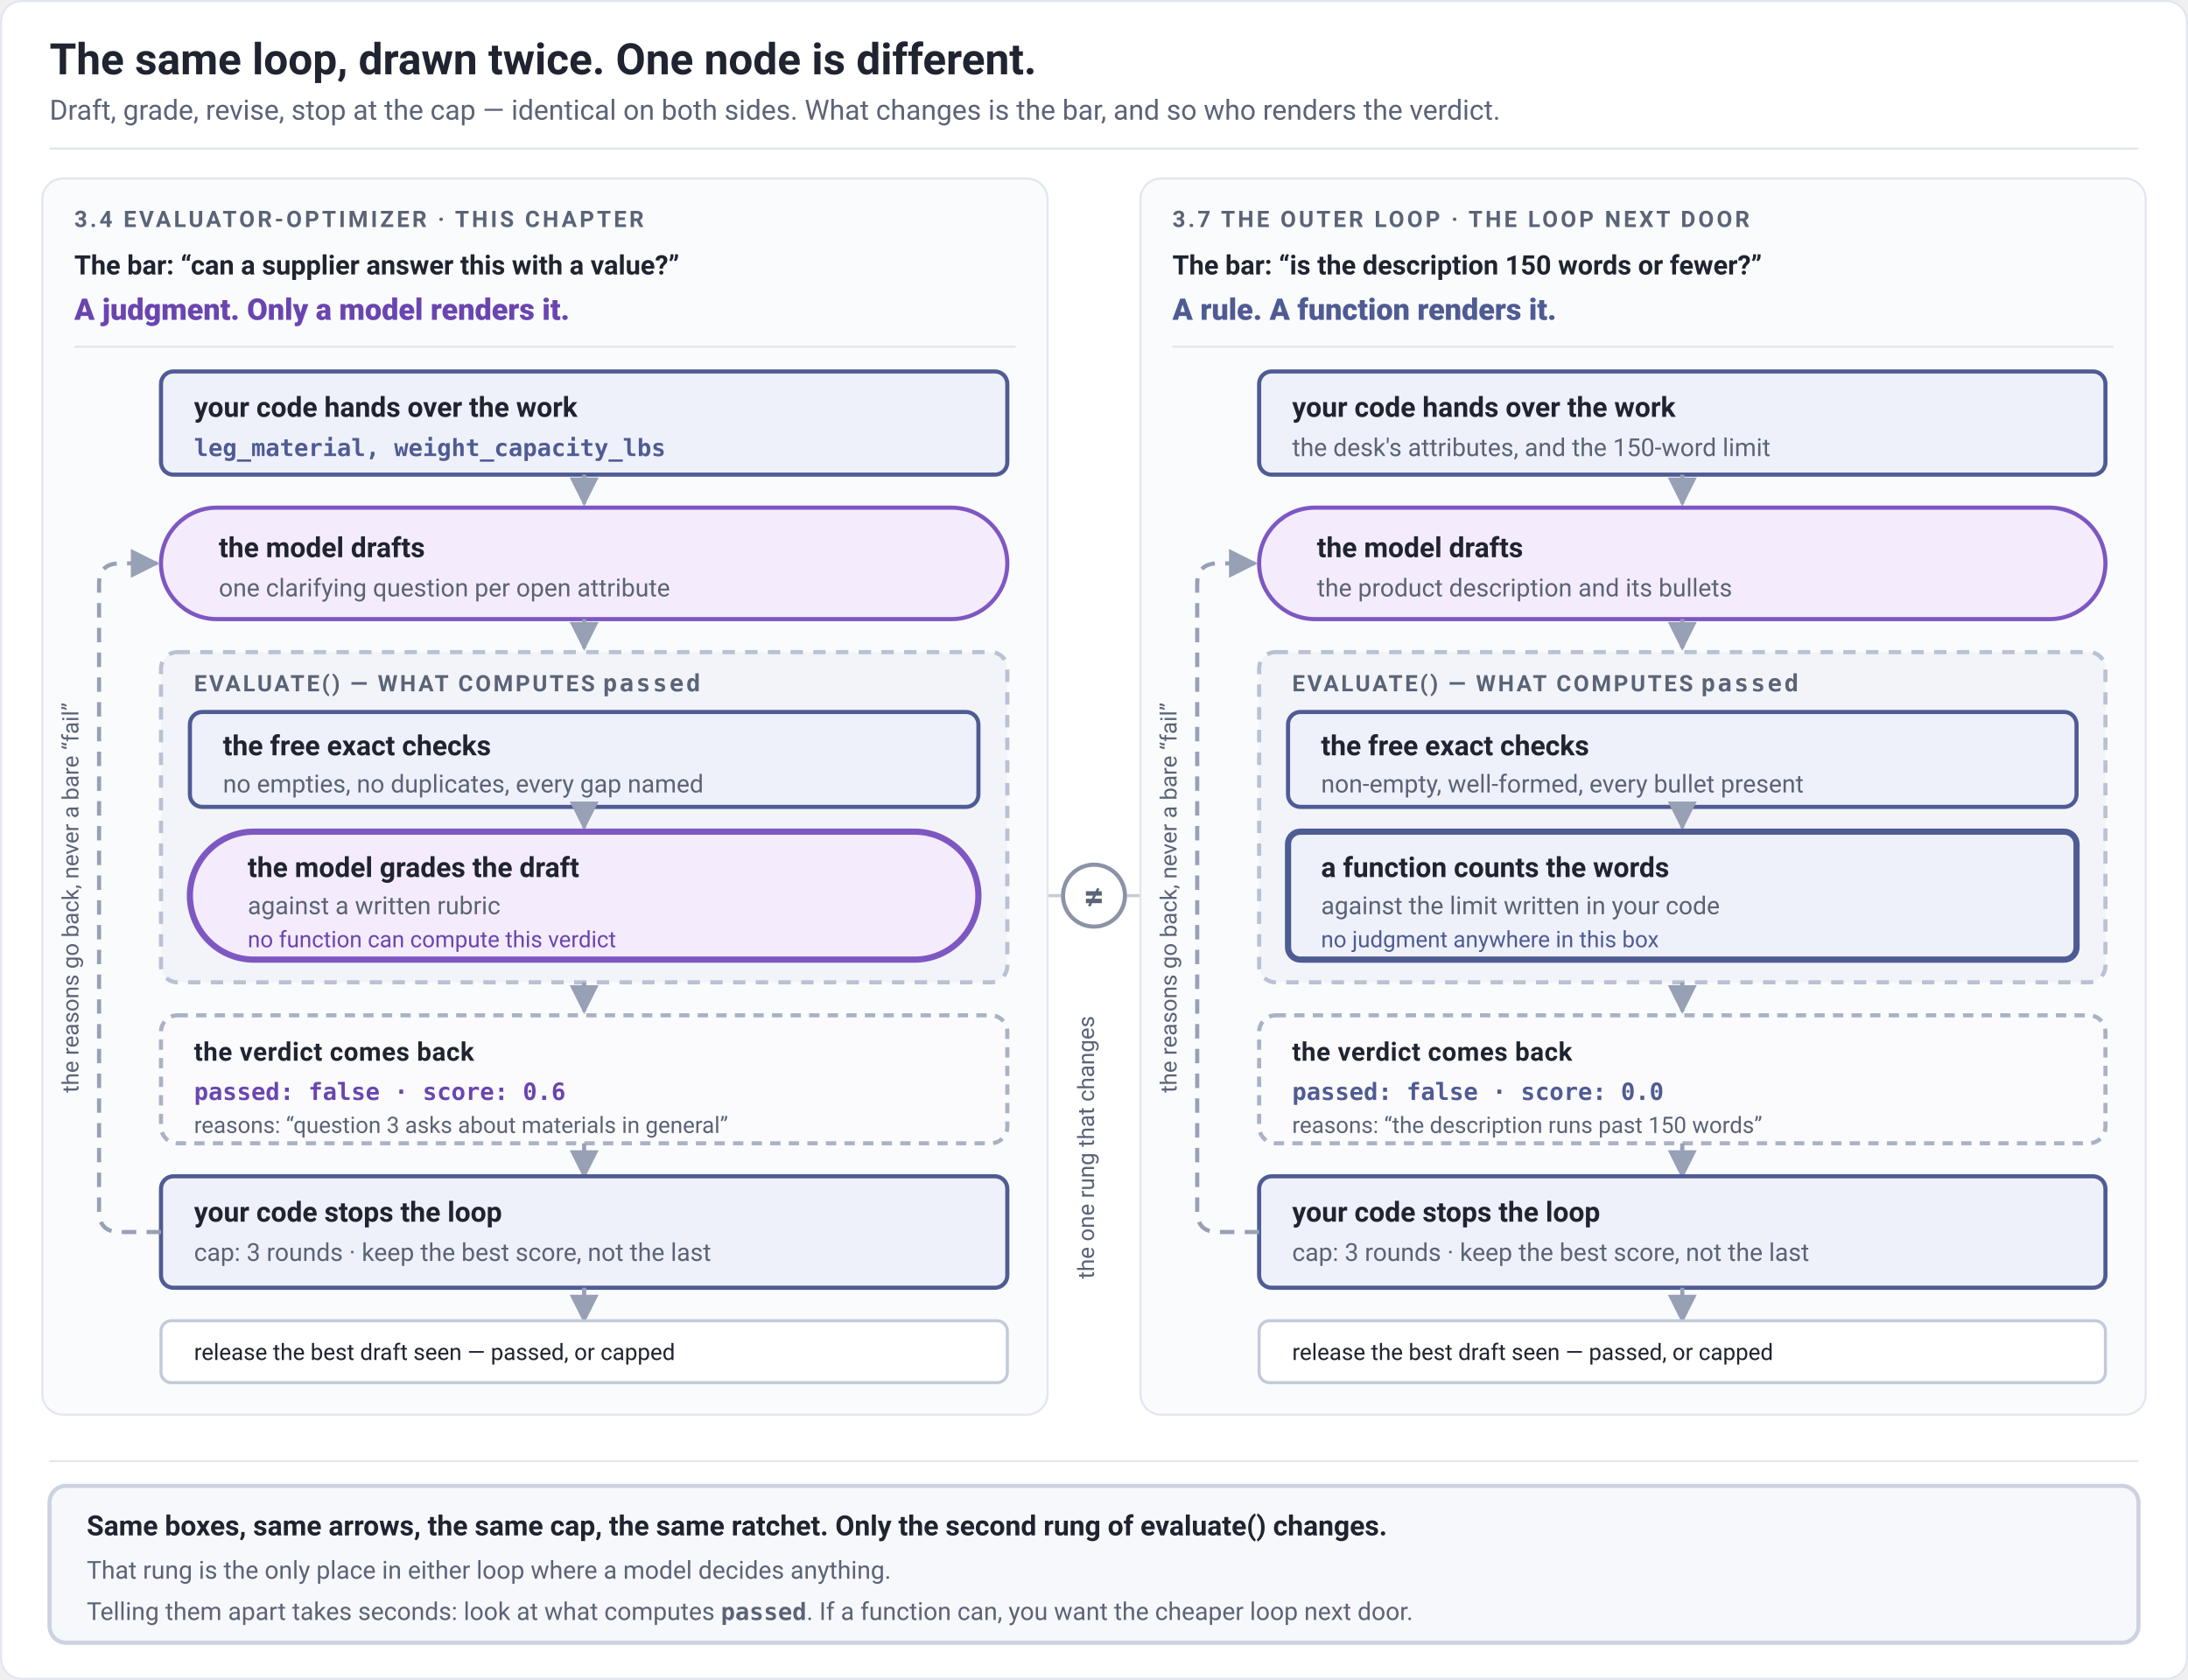
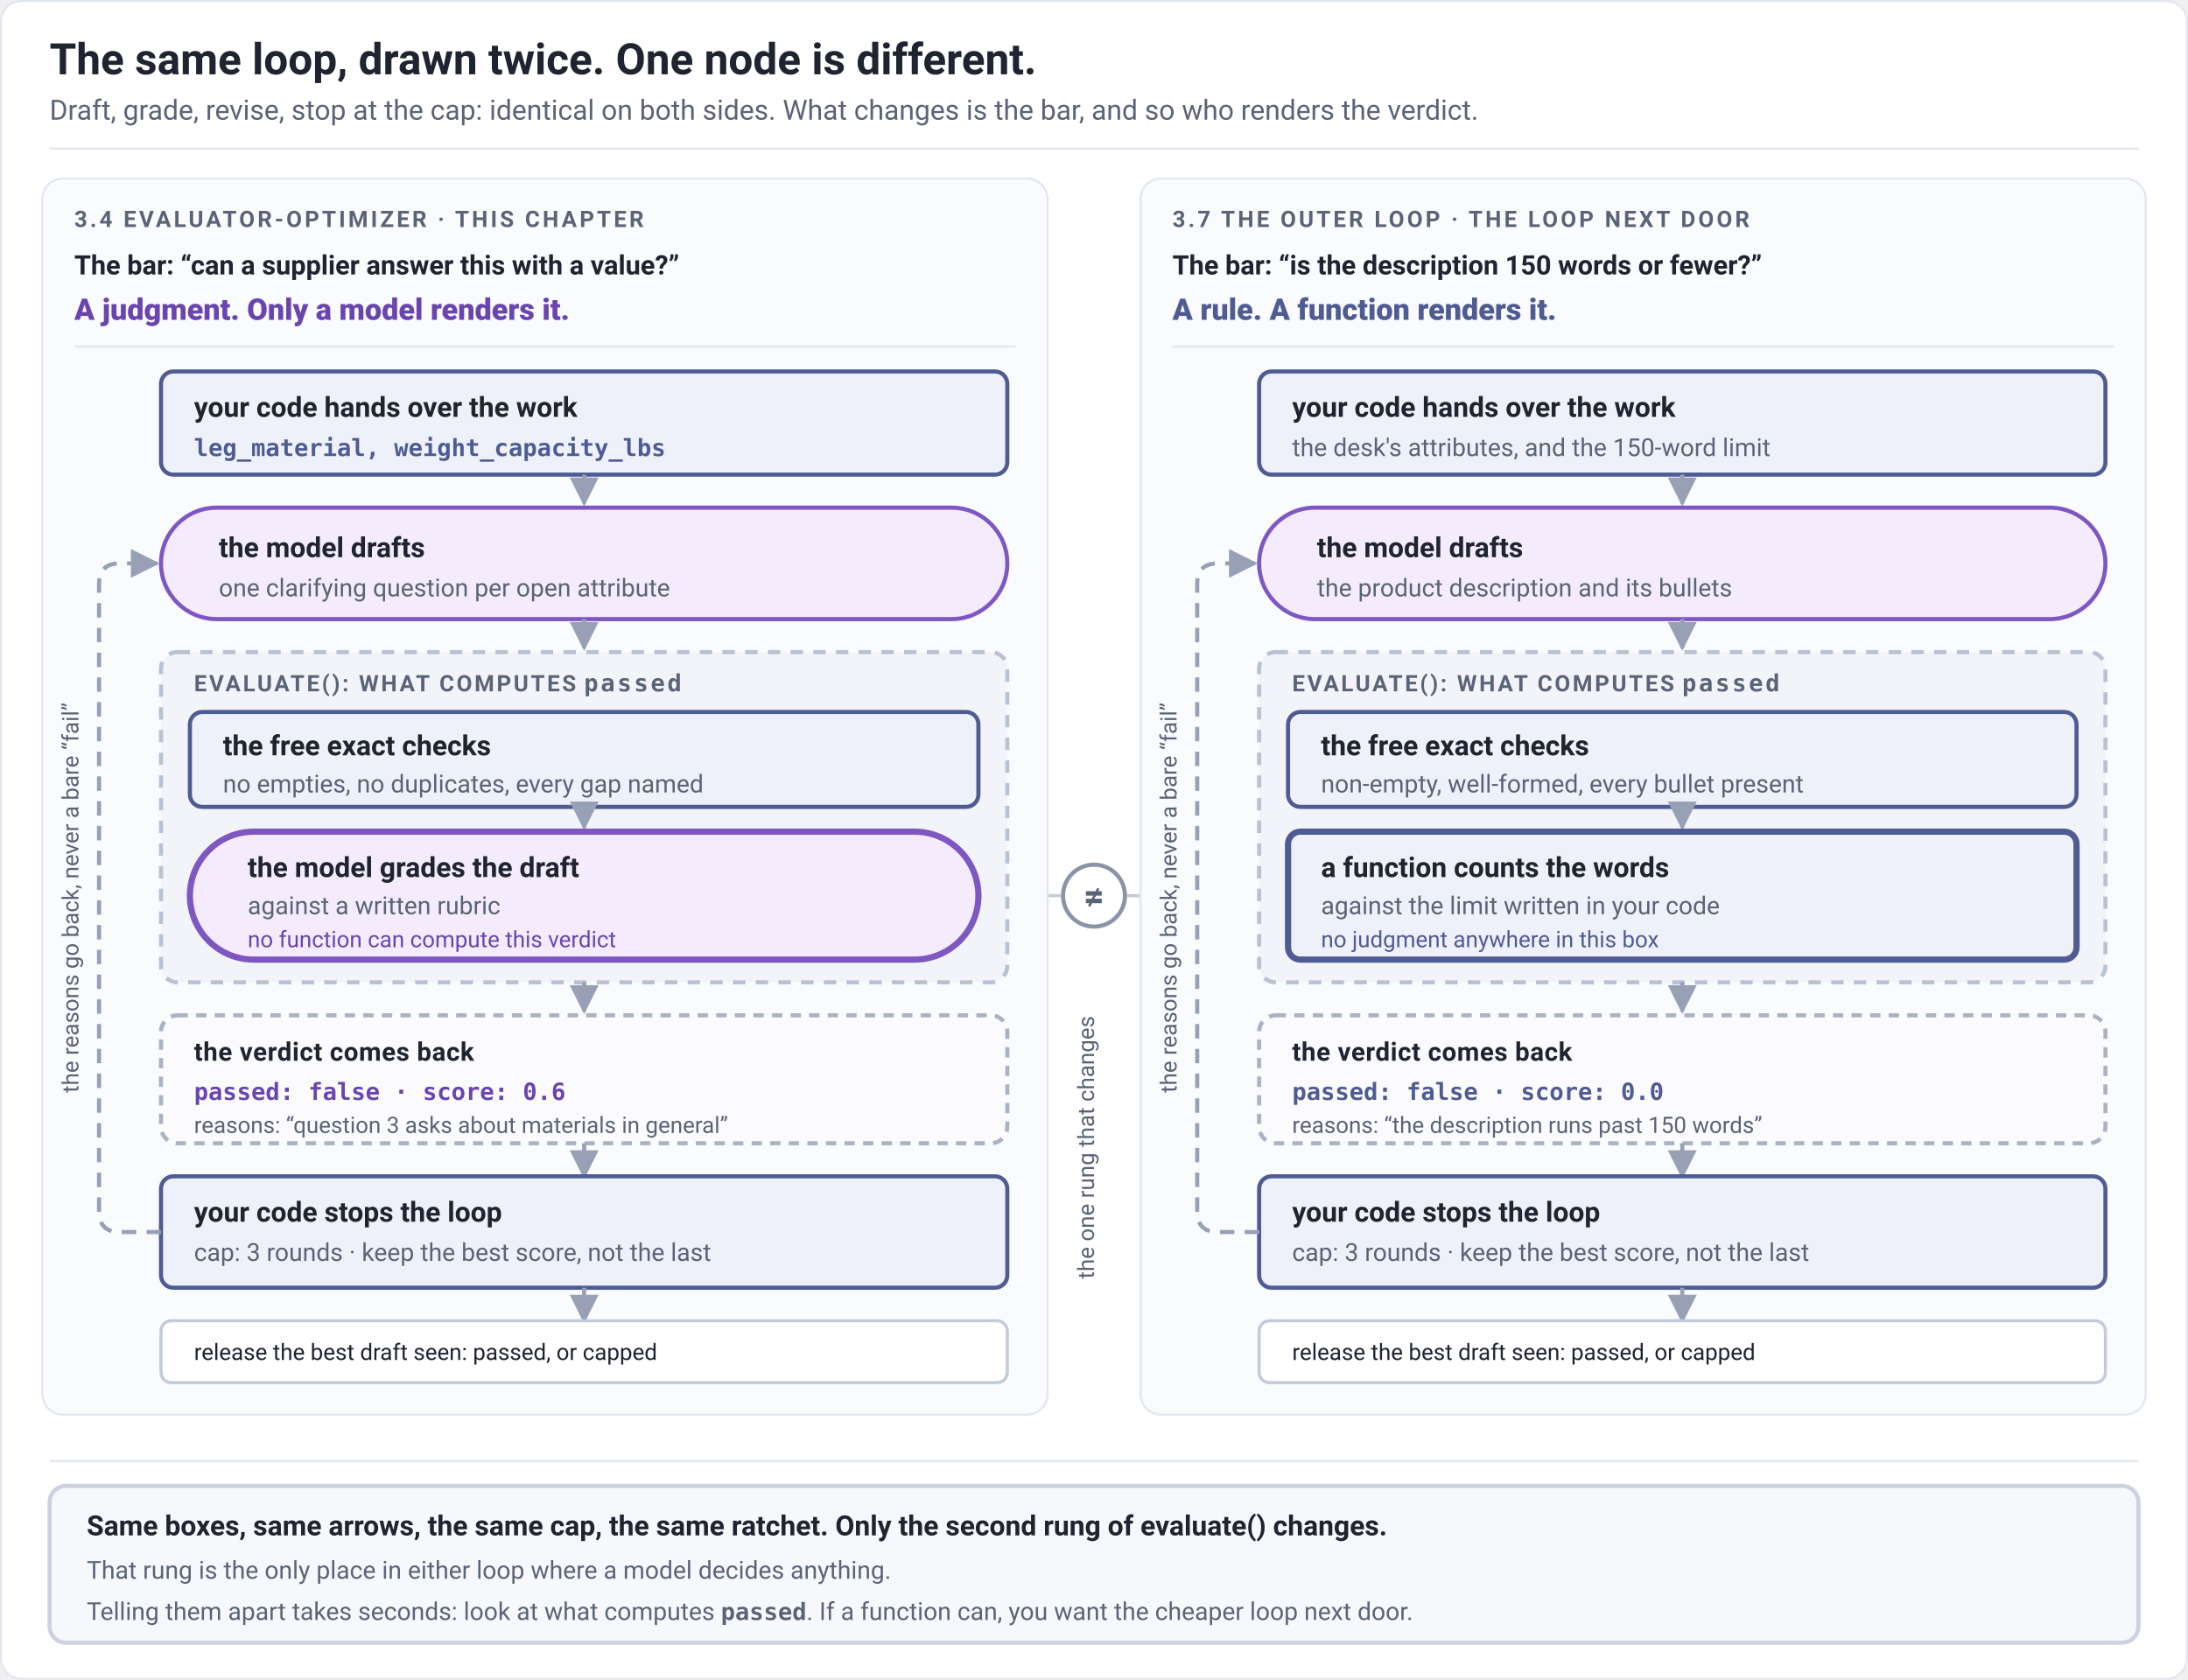
<svg xmlns="http://www.w3.org/2000/svg" viewBox="0 0 1060 814" width="1060" height="814" role="img" aria-labelledby="eoTtl eoDesc">
  <style>
  text { font-family: system-ui, -apple-system, "Segoe UI", Roboto, sans-serif; }
  .h1 { font-size: 21px; font-weight: 700; }
  .h2 { font-size: 13.5px; }
  .col-k { font-size: 11px; font-weight: 700; letter-spacing: .12em; }
  .cont-k { font-size: 11px; font-weight: 700; letter-spacing: .1em; }
  .bar-t { font-size: 13px; font-weight: 600; }
  .verdict-t { font-size: 14.5px; font-weight: 800; }
  .box-t { font-size: 13.5px; font-weight: 700; }
  .card-t { font-size: 12.5px; font-weight: 700; letter-spacing: .02em; }
  .sub { font-size: 12px; }
  .sub-s { font-size: 11px; }
  .hand-t { font-size: 11px; }
  .mono-s { font-family: ui-monospace, SFMono-Regular, Menlo, Consolas, monospace; font-size: 11.5px; font-weight: 600; }
  .badge-t { font-size: 17px; font-weight: 800; }
  .foot-t { font-size: 13.5px; font-weight: 700; }

  .code-box, .model-box, .soft-box, .well { stroke-width: 2; }
  .data-box { stroke-width: 2; stroke-dasharray: 5 4; }
  .swap { stroke-width: 3; }
  .well { stroke-dasharray: 6 5; }
  .hand-box { stroke-width: 1.5; }
  .wire { fill: none; stroke-width: 2; }
  .wire-back { fill: none; stroke-width: 2; stroke-dasharray: 7 5; }
  .rule { stroke-width: 1; }
  .badge { stroke-width: 2; }
  .nub { fill: none; stroke-width: 1.5; opacity: .55; }

  .page-bg { fill: #ffffff; stroke: #e2e6ef; stroke-width: 1; }
  .panel-bg { fill: #fafbfd; stroke: #e2e6ef; stroke-width: 1; }
  .well { fill: #f2f4f9; stroke: #b9c1d3; }
  .code-box { fill: #eef1f9; stroke: #4f5b93; }
  .model-box { fill: #f4ecfc; stroke: #7e57c2; }
  .data-box { fill: #fbfbfd; stroke: #aab2c4; }
  .soft-box { fill: #f7f8fb; stroke: #ccd2e0; }
  .hand-box { fill: #ffffff; stroke: #c3cad9; }
  .badge { fill: #ffffff; stroke: #8b93a6; }
  .txt { fill: #1f2430; }
  .txt-mute { fill: #5b6377; }
  .txt-code { fill: #4f5b93; }
  .txt-model { fill: #6a45b0; }
  .wire { stroke: #97a0b5; }  .mk-wire { fill: #97a0b5; }
  .wire-back { stroke: #97a0b5; }
  .nub { stroke: #97a0b5; }
  .rule { stroke: #e2e6ef; }
  .dot-model { fill: #7e57c2; }
  .dot-code { fill: #4f5b93; }

  @media (prefers-color-scheme: dark) {
  .page-bg { fill: #21222c; stroke: #2b3140; }
  .panel-bg { fill: #1d1f29; stroke: #2b3140; }
  .well { fill: #191b24; stroke: #3a4155; }
  .code-box { fill: #262b3d; stroke: #939ed4; }
  .model-box { fill: #332a4a; stroke: #b39ddb; }
  .data-box { fill: #1b1f29; stroke: #5a6478; }
  .soft-box { fill: #1b1f29; stroke: #3a4155; }
  .hand-box { fill: #1b1f29; stroke: #4a5266; }
  .badge { fill: #21222c; stroke: #a2abc0; }
  .txt { fill: #e6e8ee; }
  .txt-mute { fill: #a2abc0; }
  .txt-code { fill: #939ed4; }
  .txt-model { fill: #c4aee8; }
  .wire { stroke: #78829a; }  .mk-wire { fill: #78829a; }
  .wire-back { stroke: #78829a; }
  .nub { stroke: #78829a; }
  .rule { stroke: #2b3140; }
  .dot-model { fill: #b39ddb; }
  .dot-code { fill: #939ed4; }
  }
  </style>
  <defs>
    <marker id="eoAr" viewBox="0 0 10 10" refX="9" refY="5" markerWidth="7" markerHeight="7" orient="auto-start-reverse">
      <path d="M 0 0 L 10 5 L 0 10 z" class="mk-wire" />
    </marker>
  </defs>
  <rect class="page-bg" x="0.5" y="0.5" width="1059" height="813" rx="10" />
  <text class="h1 txt" x="24" y="36">The same loop, drawn twice. One node is different.</text>
-   <text class="h2 txt-mute" x="24" y="58">Draft, grade, revise, stop at the cap — identical on both sides. What changes is the bar, and so who renders the verdict.</text>
+   <text class="h2 txt-mute" x="24" y="58">Draft, grade, revise, stop at the cap: identical on both sides. What changes is the bar, and so who renders the verdict.</text>
  <line class="rule" x1="24" y1="72" x2="1036" y2="72" />
  <rect class="panel-bg" x="20.5" y="86.5" width="487" height="599" rx="10" />
  <text class="col-k txt-mute" x="36" y="110">3.4 EVALUATOR-OPTIMIZER · THIS CHAPTER</text>
  <text class="bar-t txt" x="36" y="133">The bar: “can a supplier answer this with a value?”</text>
  <text class="verdict-t txt-model" x="36" y="155">A judgment. Only a model renders it.</text>
  <line class="rule" x1="36" y1="168" x2="492" y2="168" />
  <rect class="code-box" x="78" y="180" width="410" height="50" rx="6" />
  <text class="box-t txt" x="94" y="202">your code hands over the work</text>
  <text class="mono-s txt-code" x="94" y="221">leg_material, weight_capacity_lbs</text>
  <line class="wire" x1="283" y1="230" x2="283" y2="244" marker-end="url(#eoAr)" />
  <rect class="model-box" x="78" y="246" width="410" height="54" rx="27" />
  <text class="box-t txt" x="106" y="270">the model drafts</text>
  <text class="sub txt-mute" x="106" y="289">one clarifying question per open attribute</text>
  <line class="wire" x1="283" y1="300" x2="283" y2="314" marker-end="url(#eoAr)" />
  <rect class="well" x="78" y="316" width="410" height="160" rx="8" />
-   <text class="cont-k txt-mute" x="94" y="335">EVALUATE() — WHAT COMPUTES <tspan class="mono-s">passed</tspan>
+   <text class="cont-k txt-mute" x="94" y="335">EVALUATE(): WHAT COMPUTES <tspan class="mono-s">passed</tspan>
  </text>
  <rect class="code-box" x="92" y="345" width="382" height="46" rx="6" />
  <text class="box-t txt" x="108" y="366">the free exact checks</text>
  <text class="sub txt-mute" x="108" y="384">no empties, no duplicates, every gap named</text>
  <line class="wire" x1="283" y1="391" x2="283" y2="401" marker-end="url(#eoAr)" />
  <rect class="model-box swap" x="92" y="403" width="382" height="62" rx="31" />
  <text class="box-t txt" x="120" y="425">the model grades the draft</text>
  <text class="sub txt-mute" x="120" y="443">against a written rubric</text>
  <text class="sub-s txt-model" x="120" y="459">no function can compute this verdict</text>
  <line class="wire" x1="283" y1="476" x2="283" y2="490" marker-end="url(#eoAr)" />
  <rect class="data-box" x="78" y="492" width="410" height="62" rx="8" />
  <text class="card-t txt" x="94" y="514">the verdict comes back</text>
  <text class="mono-s txt-model" x="94" y="533">passed: false · score: 0.6</text>
  <text class="sub-s txt-mute" x="94" y="549">reasons: “question 3 asks about materials in general”</text>
  <line class="wire" x1="283" y1="554" x2="283" y2="570" marker-end="url(#eoAr)" />
  <rect class="code-box" x="78" y="570" width="410" height="54" rx="6" />
  <text class="box-t txt" x="94" y="592">your code stops the loop</text>
  <text class="sub txt-mute" x="94" y="611">cap: 3 rounds · keep the best score, not the last</text>
  <line class="wire" x1="283" y1="624" x2="283" y2="640" marker-end="url(#eoAr)" />
  <rect class="hand-box" x="78" y="640" width="410" height="30" rx="5" />
-   <text class="hand-t txt" x="94" y="659">release the best draft seen — passed, or capped</text>
+   <text class="hand-t txt" x="94" y="659">release the best draft seen: passed, or capped</text>
  <path class="wire-back" d="M 78 597 H 58 Q 48 597 48 587 V 283 Q 48 273 58 273 H 76" marker-end="url(#eoAr)" />
  <text class="sub-s txt-mute" x="38" y="435" text-anchor="middle" transform="rotate(-90 38 435)">the reasons go back, never a bare “fail”</text>
  <rect class="panel-bg" x="552.5" y="86.5" width="487" height="599" rx="10" />
  <text class="col-k txt-mute" x="568" y="110">3.7 THE OUTER LOOP · THE LOOP NEXT DOOR</text>
  <text class="bar-t txt" x="568" y="133">The bar: “is the description 150 words or fewer?”</text>
  <text class="verdict-t txt-code" x="568" y="155">A rule. A function renders it.</text>
  <line class="rule" x1="568" y1="168" x2="1024" y2="168" />
  <rect class="code-box" x="610" y="180" width="410" height="50" rx="6" />
  <text class="box-t txt" x="626" y="202">your code hands over the work</text>
  <text class="sub txt-mute" x="626" y="221">the desk's attributes, and the 150-word limit</text>
  <line class="wire" x1="815" y1="230" x2="815" y2="244" marker-end="url(#eoAr)" />
  <rect class="model-box" x="610" y="246" width="410" height="54" rx="27" />
  <text class="box-t txt" x="638" y="270">the model drafts</text>
  <text class="sub txt-mute" x="638" y="289">the product description and its bullets</text>
  <line class="wire" x1="815" y1="300" x2="815" y2="314" marker-end="url(#eoAr)" />
  <rect class="well" x="610" y="316" width="410" height="160" rx="8" />
-   <text class="cont-k txt-mute" x="626" y="335">EVALUATE() — WHAT COMPUTES <tspan class="mono-s">passed</tspan>
+   <text class="cont-k txt-mute" x="626" y="335">EVALUATE(): WHAT COMPUTES <tspan class="mono-s">passed</tspan>
  </text>
  <rect class="code-box" x="624" y="345" width="382" height="46" rx="6" />
  <text class="box-t txt" x="640" y="366">the free exact checks</text>
  <text class="sub txt-mute" x="640" y="384">non-empty, well-formed, every bullet present</text>
  <line class="wire" x1="815" y1="391" x2="815" y2="401" marker-end="url(#eoAr)" />
  <rect class="code-box swap" x="624" y="403" width="382" height="62" rx="6" />
  <text class="box-t txt" x="640" y="425">a function counts the words</text>
  <text class="sub txt-mute" x="640" y="443">against the limit written in your code</text>
  <text class="sub-s txt-code" x="640" y="459">no judgment anywhere in this box</text>
  <line class="wire" x1="815" y1="476" x2="815" y2="490" marker-end="url(#eoAr)" />
  <rect class="data-box" x="610" y="492" width="410" height="62" rx="8" />
  <text class="card-t txt" x="626" y="514">the verdict comes back</text>
  <text class="mono-s txt-code" x="626" y="533">passed: false · score: 0.0</text>
  <text class="sub-s txt-mute" x="626" y="549">reasons: “the description runs past 150 words”</text>
  <line class="wire" x1="815" y1="554" x2="815" y2="570" marker-end="url(#eoAr)" />
  <rect class="code-box" x="610" y="570" width="410" height="54" rx="6" />
  <text class="box-t txt" x="626" y="592">your code stops the loop</text>
  <text class="sub txt-mute" x="626" y="611">cap: 3 rounds · keep the best score, not the last</text>
  <line class="wire" x1="815" y1="624" x2="815" y2="640" marker-end="url(#eoAr)" />
  <rect class="hand-box" x="610" y="640" width="410" height="30" rx="5" />
-   <text class="hand-t txt" x="626" y="659">release the best draft seen — passed, or capped</text>
+   <text class="hand-t txt" x="626" y="659">release the best draft seen: passed, or capped</text>
  <path class="wire-back" d="M 610 597 H 590 Q 580 597 580 587 V 283 Q 580 273 590 273 H 608" marker-end="url(#eoAr)" />
  <text class="sub-s txt-mute" x="570" y="435" text-anchor="middle" transform="rotate(-90 570 435)">the reasons go back, never a bare “fail”</text>
  <line class="nub" x1="508" y1="434" x2="514" y2="434" />
  <line class="nub" x1="546" y1="434" x2="552" y2="434" />
  <circle class="badge" cx="530" cy="434" r="15" />
  <text class="badge-t txt-mute" x="530" y="440" text-anchor="middle">≠</text>
  <text class="sub-s txt-mute" x="530" y="556" text-anchor="middle" transform="rotate(-90 530 556)">the one rung that changes</text>
  <circle class="dot-model" r="4.5" cx="0" cy="0" opacity="0">
    <animateMotion dur="9s" repeatCount="indefinite" keyPoints="0;1" keyTimes="0;1" calcMode="linear" path="M 283 232 V 597 H 58 Q 48 597 48 587 V 283 Q 48 273 58 273 H 283" />
    <animate attributeName="opacity" values="0;0.95;0.95;0" dur="9s" keyTimes="0;0.04;0.9;1" repeatCount="indefinite" />
  </circle>
  <circle class="dot-code" r="4.5" cx="0" cy="0" opacity="0">
    <animateMotion dur="9s" begin="1.2s" repeatCount="indefinite" keyPoints="0;1" keyTimes="0;1" calcMode="linear" path="M 815 232 V 597 H 590 Q 580 597 580 587 V 283 Q 580 273 590 273 H 815" />
    <animate attributeName="opacity" values="0;0.95;0.95;0" dur="9s" begin="1.2s" keyTimes="0;0.04;0.9;1" repeatCount="indefinite" />
  </circle>
  <line class="rule" x1="24" y1="708" x2="1036" y2="708" />
  <rect class="soft-box" x="24" y="720" width="1012" height="76" rx="8" />
  <text class="foot-t txt" x="42" y="744">Same boxes, same arrows, the same cap, the same ratchet. Only the second rung of evaluate() changes.</text>
  <text class="sub txt-mute" x="42" y="765">That rung is the only place in either loop where a model decides anything.</text>
  <text class="sub txt-mute" x="42" y="785">Telling them apart takes seconds: look at what computes <tspan class="mono-s">passed</tspan>. If a function can, you want the cheaper loop next door.</text>
</svg>
